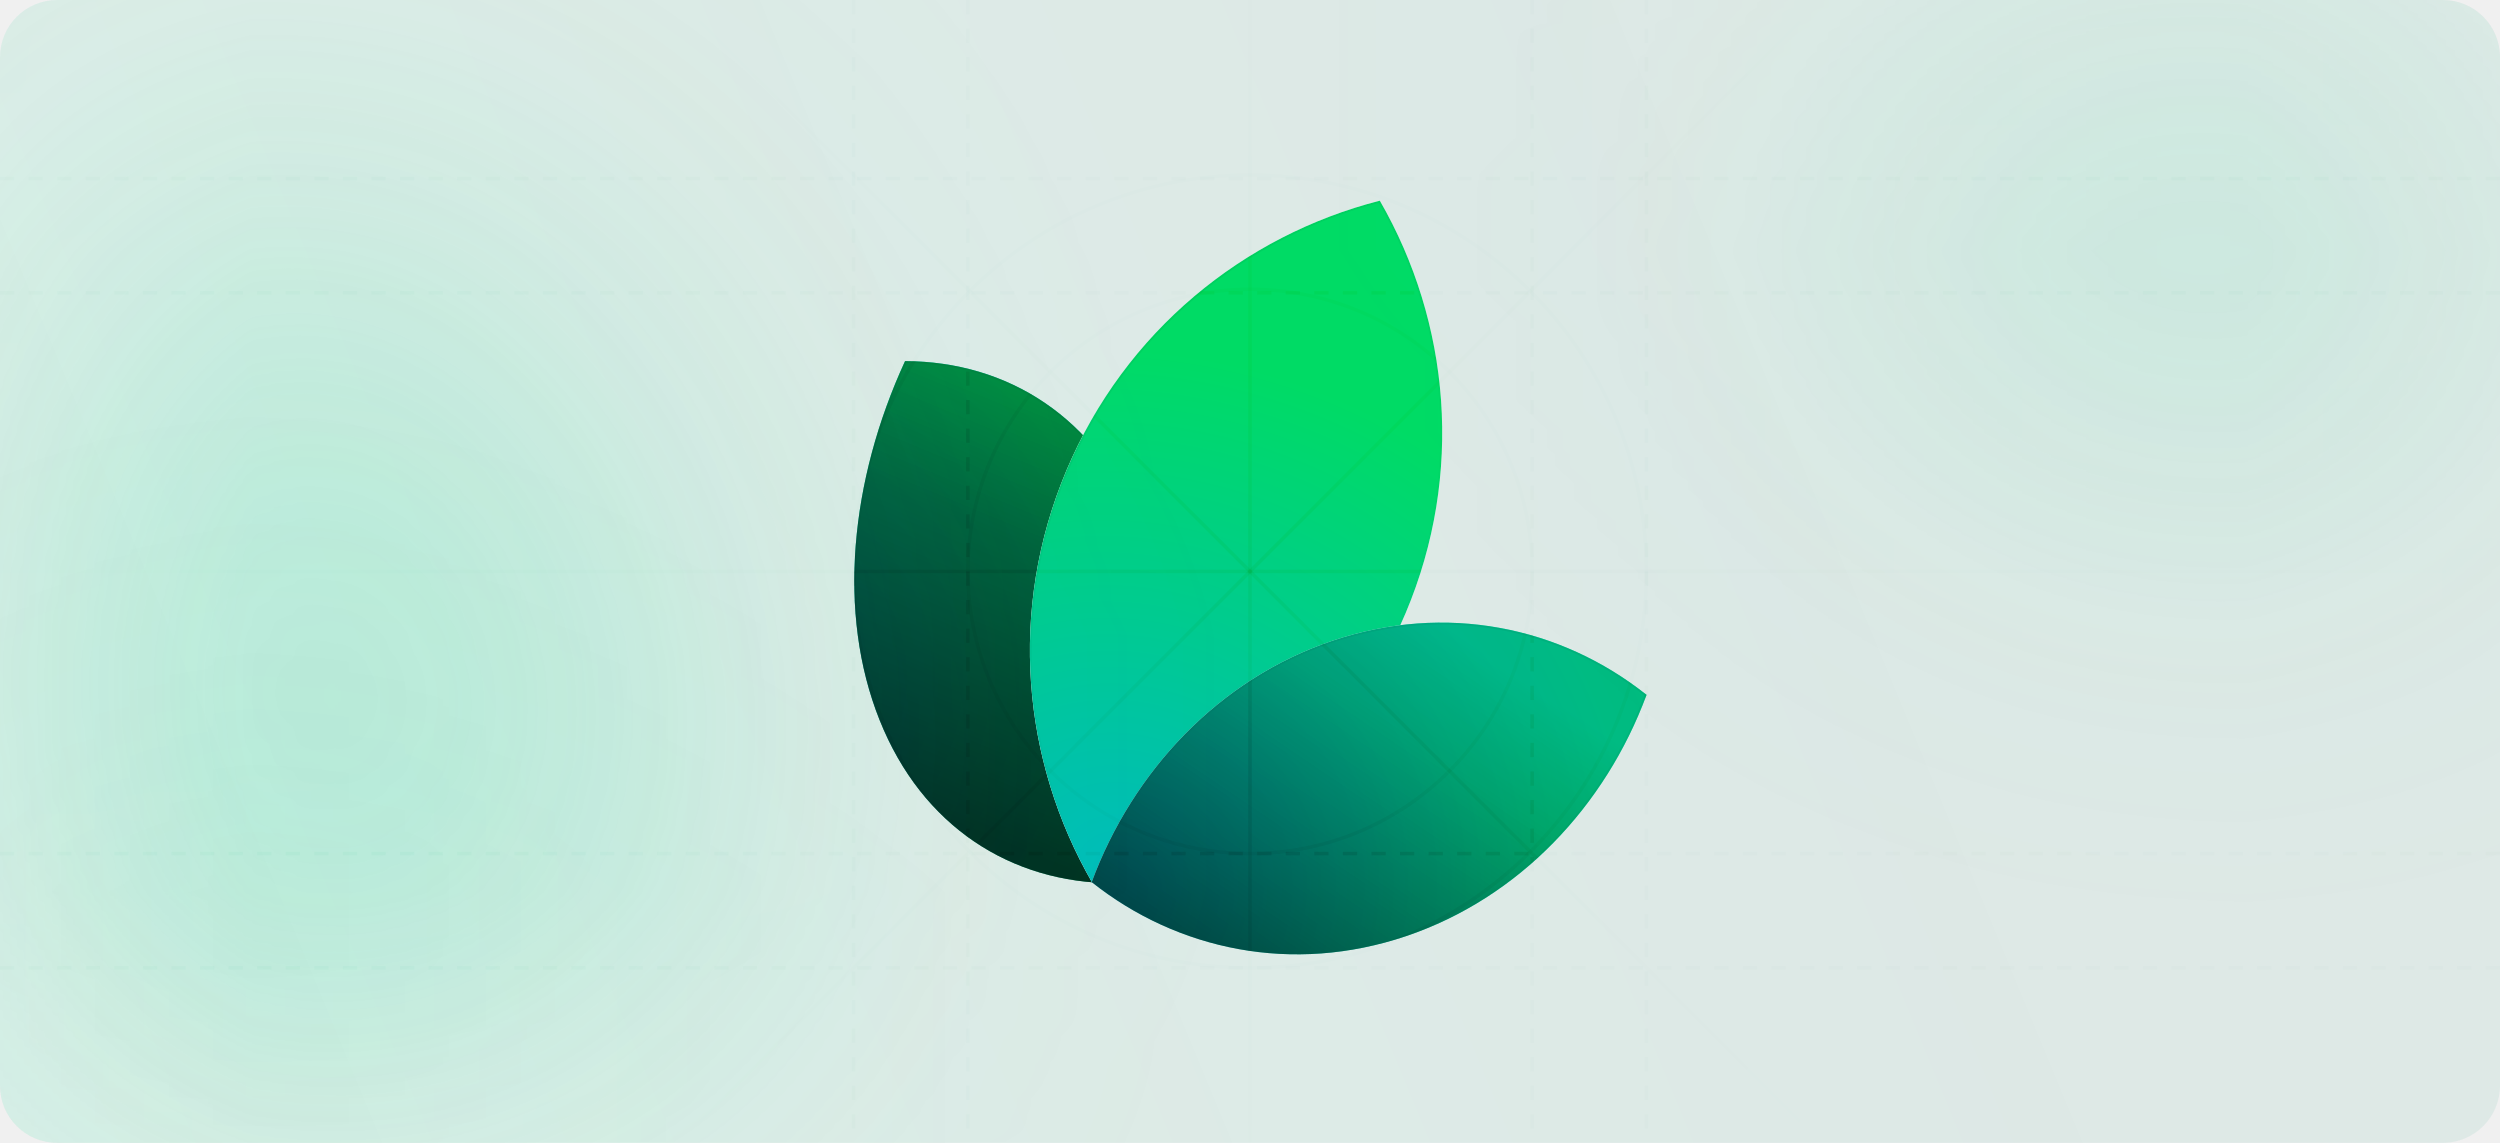
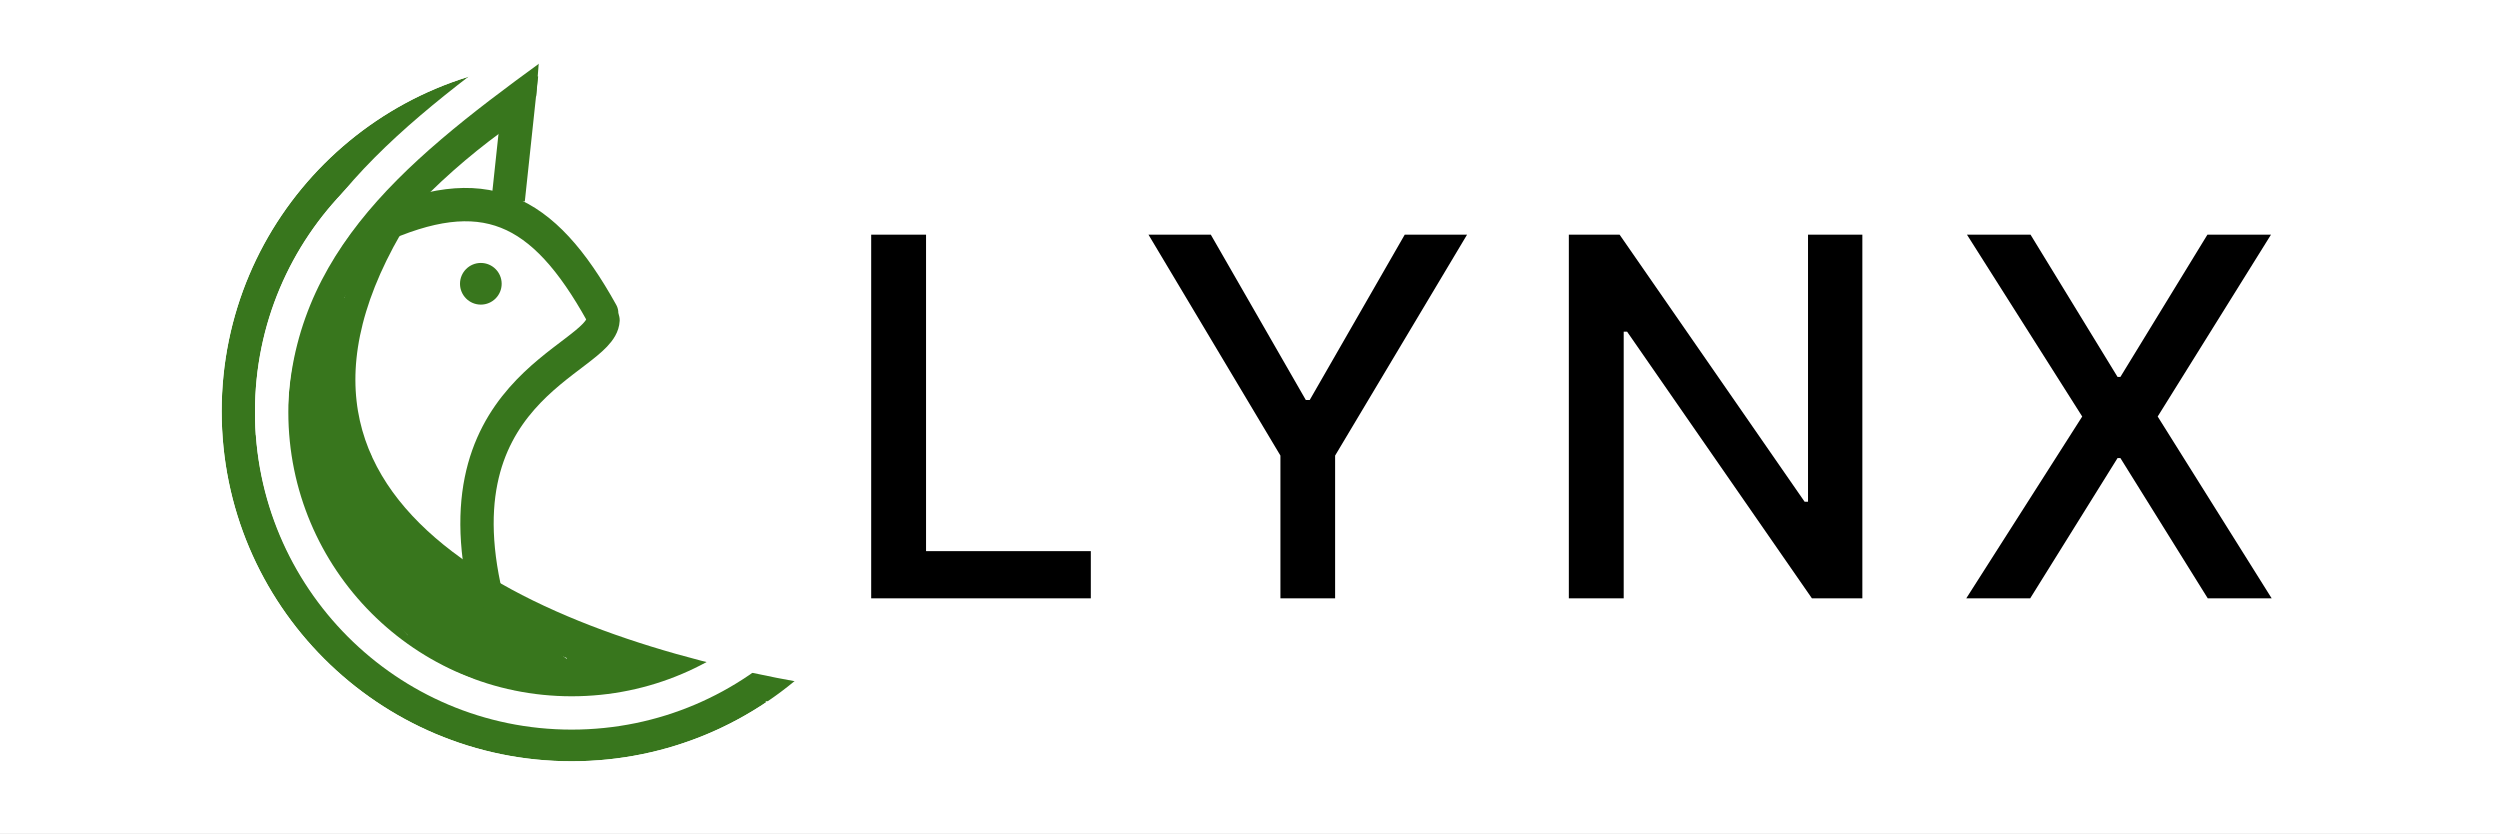
- <svg xmlns="http://www.w3.org/2000/svg" width="700" height="320" viewBox="0 0 700 320" fill="none">
-   <g clip-path="url(#clip0_2862_278)">
-     <rect width="700" height="320" rx="16" fill="url(#paint0_linear_2862_278)" />
-     <path d="M311.889 247.3C283.097 247.215 258.226 231.466 246.292 201.629C234.357 171.793 238.02 134.523 253.414 101.112C282.206 101.197 307.077 116.945 319.011 146.782C330.946 176.619 327.283 213.888 311.889 247.3Z" fill="white" />
-     <path d="M311.889 247.3C283.097 247.215 258.226 231.466 246.292 201.629C234.357 171.793 238.02 134.523 253.414 101.112C282.206 101.197 307.077 116.945 319.011 146.782C330.946 176.619 327.283 213.888 311.889 247.3Z" fill="url(#paint1_radial_2862_278)" />
-     <path d="M311.889 247.3C283.097 247.215 258.226 231.466 246.292 201.629C234.357 171.793 238.02 134.523 253.414 101.112C282.206 101.197 307.077 116.945 319.011 146.782C330.946 176.619 327.283 213.888 311.889 247.3Z" fill="black" fill-opacity="0.5" style="mix-blend-mode:hard-light" />
-     <path d="M311.889 247.3C283.097 247.215 258.226 231.466 246.292 201.629C234.357 171.793 238.02 134.523 253.414 101.112C282.206 101.197 307.077 116.945 319.011 146.782C330.946 176.619 327.283 213.888 311.889 247.3Z" fill="url(#paint2_linear_2862_278)" fill-opacity="0.5" style="mix-blend-mode:hard-light" />
-     <path d="M311.72 247.034C283.108 246.887 258.409 231.208 246.538 201.531C234.656 171.825 238.271 134.702 253.583 101.377C282.195 101.524 306.894 117.203 318.765 146.88C330.647 176.586 327.031 213.709 311.72 247.034Z" stroke="url(#paint3_linear_2862_278)" stroke-opacity="0.05" stroke-width="0.531" />
-     <path d="M305.839 247.174C343.92 237.419 377.154 210.619 393.585 171.64C410.017 132.661 405.98 90.199 386.347 56.193C348.266 65.948 315.032 92.749 298.601 131.728C282.169 170.706 286.206 213.168 305.839 247.174Z" fill="white" />
-     <path d="M305.839 247.174C343.92 237.419 377.154 210.619 393.585 171.64C410.017 132.661 405.98 90.199 386.347 56.193C348.266 65.948 315.032 92.749 298.601 131.728C282.169 170.706 286.206 213.168 305.839 247.174Z" fill="url(#paint4_radial_2862_278)" />
-     <path d="M393.341 171.537C376.971 210.369 343.89 237.091 305.969 246.867C286.462 212.959 282.476 170.663 298.845 131.831C315.215 92.998 348.295 66.276 386.217 56.5C405.724 90.408 409.71 132.704 393.341 171.537Z" stroke="url(#paint5_linear_2862_278)" stroke-opacity="0.05" stroke-width="0.531" />
-     <path d="M305.686 246.995C329.75 266.114 361.965 272.832 393.671 262.129C425.376 251.426 449.499 225.691 461.03 194.556C436.967 175.437 404.751 168.719 373.046 179.422C341.34 190.125 317.217 215.86 305.686 246.995Z" fill="white" />
-     <path d="M305.686 246.995C329.75 266.114 361.965 272.832 393.671 262.129C425.376 251.426 449.499 225.691 461.03 194.556C436.967 175.437 404.751 168.719 373.046 179.422C341.34 190.125 317.217 215.86 305.686 246.995Z" fill="url(#paint6_radial_2862_278)" />
-     <path d="M305.686 246.995C329.75 266.114 361.965 272.832 393.671 262.129C425.376 251.426 449.499 225.691 461.03 194.556C436.967 175.437 404.751 168.719 373.046 179.422C341.34 190.125 317.217 215.86 305.686 246.995Z" fill="black" fill-opacity="0.2" style="mix-blend-mode:hard-light" />
-     <path d="M305.686 246.995C329.75 266.114 361.965 272.832 393.671 262.129C425.376 251.426 449.499 225.691 461.03 194.556C436.967 175.437 404.751 168.719 373.046 179.422C341.34 190.125 317.217 215.86 305.686 246.995Z" fill="url(#paint7_linear_2862_278)" fill-opacity="0.5" style="mix-blend-mode:hard-light" />
-     <path d="M393.586 261.878C362.035 272.529 329.981 265.88 306.002 246.907C317.535 215.919 341.571 190.327 373.13 179.673C404.682 169.023 436.736 175.671 460.715 194.644C449.182 225.632 425.146 251.224 393.586 261.878Z" stroke="url(#paint8_linear_2862_278)" stroke-opacity="0.05" stroke-width="0.531" />
-     <g opacity="0.8" filter="url(#filter0_f_2862_278)">
-       <circle cx="660" cy="-60" r="160" fill="#18E299" fill-opacity="0.4" />
-     </g>
-     <g opacity="0.8" filter="url(#filter1_f_2862_278)">
-       <circle cx="20" cy="213" r="160" fill="#18E299" fill-opacity="0.33" />
-     </g>
-     <g opacity="0.8" filter="url(#filter2_f_2862_278)">
-       <circle cx="660" cy="480" r="160" fill="#18E299" fill-opacity="0.52" />
-     </g>
-     <g opacity="0.8" filter="url(#filter3_f_2862_278)">
-       <circle cx="20" cy="413" r="160" fill="#18E299" fill-opacity="0.22" />
-     </g>
-     <g style="mix-blend-mode:overlay" opacity="0.1">
-       <path d="M0 50H700" stroke="black" stroke-dasharray="4 4" />
-     </g>
-     <g style="mix-blend-mode:overlay" opacity="0.1">
-       <path d="M0 82H700" stroke="black" stroke-dasharray="4 4" />
-     </g>
-     <g style="mix-blend-mode:overlay" opacity="0.1">
-       <path d="M239 0L239 320" stroke="black" stroke-dasharray="4 4" />
-     </g>
-     <g style="mix-blend-mode:overlay" opacity="0.1">
-       <path d="M271 0L271 320" stroke="black" stroke-dasharray="4 4" />
-     </g>
-     <g style="mix-blend-mode:overlay" opacity="0.1">
-       <path d="M461 0L461 320" stroke="black" stroke-dasharray="4 4" />
-     </g>
-     <g style="mix-blend-mode:overlay" opacity="0.1">
-       <path d="M350 0L350 320" stroke="url(#paint9_linear_2862_278)" />
-     </g>
-     <g style="mix-blend-mode:overlay" opacity="0.1">
-       <path d="M429 0L429 320" stroke="black" stroke-dasharray="4 4" />
-     </g>
-     <g style="mix-blend-mode:overlay" opacity="0.1">
-       <path d="M0 271H700" stroke="black" stroke-dasharray="4 4" />
-     </g>
-     <g style="mix-blend-mode:overlay" opacity="0.1">
-       <path d="M0 239H700" stroke="black" stroke-dasharray="4 4" />
-     </g>
-     <g style="mix-blend-mode:overlay" opacity="0.1">
-       <path d="M0 160H700" stroke="url(#paint10_linear_2862_278)" />
-     </g>
-     <g style="mix-blend-mode:overlay" opacity="0.1">
-       <path d="M511 -1L189 321" stroke="url(#paint11_linear_2862_278)" />
-     </g>
-     <g style="mix-blend-mode:overlay" opacity="0.1">
-       <path d="M511 321L189 -1" stroke="url(#paint12_linear_2862_278)" />
-     </g>
-     <g style="mix-blend-mode:overlay" opacity="0.05">
-       <circle cx="350" cy="160" r="111" stroke="black" />
-     </g>
-     <g style="mix-blend-mode:overlay" opacity="0.05">
-       <circle cx="350" cy="160" r="79" stroke="black" />
-     </g>
-   </g>
-   <defs>
-     <filter id="filter0_f_2862_278" x="260" y="-460" width="800" height="800" filterUnits="userSpaceOnUse" color-interpolation-filters="sRGB">
-       <feFlood flood-opacity="0" result="BackgroundImageFix" />
-       <feBlend mode="normal" in="SourceGraphic" in2="BackgroundImageFix" result="shape" />
-       <feGaussianBlur stdDeviation="120" result="effect1_foregroundBlur_2862_278" />
-     </filter>
-     <filter id="filter1_f_2862_278" x="-380" y="-187" width="800" height="800" filterUnits="userSpaceOnUse" color-interpolation-filters="sRGB">
-       <feFlood flood-opacity="0" result="BackgroundImageFix" />
-       <feBlend mode="normal" in="SourceGraphic" in2="BackgroundImageFix" result="shape" />
-       <feGaussianBlur stdDeviation="120" result="effect1_foregroundBlur_2862_278" />
-     </filter>
-     <filter id="filter2_f_2862_278" x="260" y="80" width="800" height="800" filterUnits="userSpaceOnUse" color-interpolation-filters="sRGB">
-       <feFlood flood-opacity="0" result="BackgroundImageFix" />
-       <feBlend mode="normal" in="SourceGraphic" in2="BackgroundImageFix" result="shape" />
-       <feGaussianBlur stdDeviation="120" result="effect1_foregroundBlur_2862_278" />
-     </filter>
-     <filter id="filter3_f_2862_278" x="-380" y="13" width="800" height="800" filterUnits="userSpaceOnUse" color-interpolation-filters="sRGB">
-       <feFlood flood-opacity="0" result="BackgroundImageFix" />
-       <feBlend mode="normal" in="SourceGraphic" in2="BackgroundImageFix" result="shape" />
-       <feGaussianBlur stdDeviation="120" result="effect1_foregroundBlur_2862_278" />
-     </filter>
-     <linearGradient id="paint0_linear_2862_278" x1="1.04308e-05" y1="320" x2="710.784" y2="26.079" gradientUnits="userSpaceOnUse">
-       <stop stop-color="#18E299" stop-opacity="0.09" />
-       <stop offset="0.729" stop-color="#0D9373" stop-opacity="0.08" />
-     </linearGradient>
-     <radialGradient id="paint1_radial_2862_278" cx="0" cy="0" r="1" gradientUnits="userSpaceOnUse" gradientTransform="translate(208.697 189.703) rotate(-10.029) scale(169.097 167.466)">
-       <stop stop-color="#00B0BB" />
-       <stop offset="1" stop-color="#00DB65" />
-     </radialGradient>
-     <linearGradient id="paint2_linear_2862_278" x1="306.587" y1="93.56" x2="252.341" y2="224.228" gradientUnits="userSpaceOnUse">
-       <stop stop-color="#18E299" />
-       <stop offset="1" />
-     </linearGradient>
-     <linearGradient id="paint3_linear_2862_278" x1="311.84" y1="123.717" x2="253.579" y2="224.761" gradientUnits="userSpaceOnUse">
-       <stop />
-       <stop offset="1" stop-opacity="0" />
-     </linearGradient>
-     <radialGradient id="paint4_radial_2862_278" cx="0" cy="0" r="1" gradientUnits="userSpaceOnUse" gradientTransform="translate(313.407 243.64) rotate(-75.7542) scale(203.632 223.902)">
-       <stop stop-color="#00BBBB" />
-       <stop offset="0.713" stop-color="#00DB65" />
-     </radialGradient>
-     <linearGradient id="paint5_linear_2862_278" x1="308.586" y1="102.284" x2="383.487" y2="201.169" gradientUnits="userSpaceOnUse">
-       <stop />
-       <stop offset="1" stop-opacity="0" />
-     </linearGradient>
-     <radialGradient id="paint6_radial_2862_278" cx="0" cy="0" r="1" gradientUnits="userSpaceOnUse" gradientTransform="translate(311.447 249.925) rotate(-20.3524) scale(174.776 163.096)">
-       <stop stop-color="#00B0BB" />
-       <stop offset="1" stop-color="#00DB65" />
-     </radialGradient>
-     <linearGradient id="paint7_linear_2862_278" x1="395.843" y1="169.781" x2="332.121" y2="263.82" gradientUnits="userSpaceOnUse">
-       <stop stop-color="#00B1BC" />
-       <stop offset="1" />
-     </linearGradient>
-     <linearGradient id="paint8_linear_2862_278" x1="395.843" y1="169.781" x2="370.991" y2="271.799" gradientUnits="userSpaceOnUse">
-       <stop />
-       <stop offset="1" stop-opacity="0" />
-     </linearGradient>
-     <linearGradient id="paint9_linear_2862_278" x1="350" y1="0" x2="350" y2="320" gradientUnits="userSpaceOnUse">
-       <stop stop-opacity="0" />
-       <stop offset="0" stop-opacity="0.3" />
-       <stop offset="0.333" />
-       <stop offset="0.667" />
-       <stop offset="1" stop-opacity="0.3" />
-     </linearGradient>
-     <linearGradient id="paint10_linear_2862_278" x1="0" y1="160" x2="700" y2="160" gradientUnits="userSpaceOnUse">
-       <stop stop-opacity="0.1" />
-       <stop offset="0.5" />
-       <stop offset="1" stop-opacity="0.1" />
-     </linearGradient>
-     <linearGradient id="paint11_linear_2862_278" x1="511" y1="-1" x2="189" y2="321" gradientUnits="userSpaceOnUse">
-       <stop stop-opacity="0.1" />
-       <stop offset="0.5" />
-       <stop offset="1" stop-opacity="0.1" />
-     </linearGradient>
-     <linearGradient id="paint12_linear_2862_278" x1="511" y1="321" x2="189" y2="-1" gradientUnits="userSpaceOnUse">
-       <stop stop-opacity="0.1" />
-       <stop offset="0.5" />
-       <stop offset="1" stop-opacity="0.1" />
-     </linearGradient>
-     <clipPath id="clip0_2862_278">
-       <rect width="700" height="320" rx="16" fill="white" />
-     </clipPath>
-   </defs>
+ <svg xmlns="http://www.w3.org/2000/svg" width="1500" height="500" viewBox="0 0 1500 500" fill="none">
+   <rect width="1500" height="500" fill="#E5E5E5" />
+   <rect width="1500" height="500" fill="white" />
+   <circle cx="343" cy="246.768" r="200" stroke="#38761D" stroke-width="20" />
+   <path d="M225 137.092C290.139 107.184 325.658 124.129 361 187.768" stroke="#38761D" stroke-width="20" stroke-linecap="round" />
+   <circle cx="288.5" cy="170.268" r="12.5" fill="#38761D" />
+   <path d="M240 128.768C141.589 191.669 162.236 371.374 312.226 441.843" stroke="#38761D" stroke-width="20" />
+   <path d="M213.39 277.057C213.39 289.61 216.045 299.715 222.532 310.526C225.206 314.983 230.208 321.079 231.316 326.068C231.963 328.978 233.808 332.284 235.172 335.011C241.035 346.737 248.676 356.732 259.18 364.902C265.746 370.009 272.719 374.484 279.174 379.729C284.855 384.344 290.227 390.079 296.385 394.038C301.587 397.382 305.548 402.641 311.569 405.128C319.375 408.352 326.892 412.202 334.266 416.258C339.683 419.237 344.155 423.881 348.456 428.182C354.237 433.963 360.444 430.17 367.575 430.17C370.304 430.17 373.08 430.321 375.803 430.17C378.461 430.022 381.143 428.023 383.674 428.023" stroke="#38761D" stroke-width="20" stroke-linecap="round" />
+   <path d="M378.665 423.731C365.521 423 354.783 412.892 343.05 408.546C339.771 407.332 334.566 404.019 332 401.71C330.89 400.711 329.58 400.36 328.264 399.762C326.116 398.786 325.446 397.063 323.891 395.509C318.344 389.961 312.725 384.004 305.329 381.16C298.192 378.415 292.338 373.495 286.925 368.082C282.942 364.099 279.083 359.915 274.205 357.747C272.054 356.791 269.989 356.192 267.766 355.204C264.893 353.927 263.536 353.145 260.969 351.149C258.709 349.391 255.28 348.393 254.172 345.346C253.832 344.412 252.898 339.001 252.383 338.588C249.035 335.91 247.413 330.558 243.44 328.572" stroke="#38761D" stroke-width="20" stroke-linecap="round" />
+   <path d="M361.808 192.091C360.556 216.354 255.384 233.743 295.207 370.751" stroke="#38761D" stroke-width="20" stroke-linecap="round" />
+   <path d="M201.85 187.355C201.85 199.634 200.965 211.905 200.965 224.072C200.965 228.331 200.729 232.65 200.965 236.901C201.134 239.949 202.735 243.074 202.735 246.191C202.735 254.758 207.728 263.094 208.043 271.604C208.278 277.937 213.352 284.547 213.352 290.872" stroke="#38761D" stroke-width="20" stroke-linecap="round" />
+   <path d="M190.348 210.358C190.348 231.964 187.819 256.848 197.229 276.716C200.55 283.726 202.622 291.283 205.831 298.343C209.236 305.833 214.152 313.125 217.088 320.757C218.403 324.177 221.517 329.255 224.411 331.571C227.311 333.891 229.141 339.548 231.539 342.631C235.81 348.122 241.63 352.469 246.088 357.917C250.936 363.842 257.473 368.122 262.702 373.352C265.872 376.521 270.743 380.573 274.794 382.887C278.41 384.954 285.111 389.081 289.442 389.081" stroke="#38761D" stroke-width="20" stroke-linecap="round" />
+   <path d="M203.462 299.241C203.462 302.29 203.153 305.519 203.585 308.541C204.32 313.688 207.517 318.128 210.083 322.491C214.153 329.41 219.208 335.737 223.54 342.476C225.983 346.277 229.451 349.393 232.163 353.008C233.076 354.226 234.155 355.944 235.334 356.888C237.605 358.705 239.204 361.897 241.278 363.971C245.974 368.667 250.732 373.125 255.566 377.705C258.351 380.343 262.476 381.663 265.544 384.049C268.086 386.026 270.878 387.405 273.304 389.561C274.235 390.389 277.028 392.785 278.293 392.918C282.398 393.35 287.191 396.753 290.765 398.738C292.514 399.71 295.601 400.636 297.016 401.91C297.787 402.604 302.71 406.175 301.297 405.39C299.059 404.147 296.387 403.517 294.245 401.91C288.41 397.534 280.424 395.77 273.858 392.487C267.281 389.198 260.651 385.961 254.458 381.832" stroke="#38761D" stroke-width="20" stroke-linecap="round" />
+   <path d="M299.736 366.831C300.04 368.048 304.779 369.26 305.895 369.911C310.235 372.443 314.877 373.75 319.464 375.685C325.76 378.341 332.199 380.642 338.518 383.287C344.876 385.949 351.594 388.833 357.765 391.756C361.849 393.691 366.733 394.074 370.757 396.087C374.858 398.137 379.737 401.306 384.182 402.294C389.964 403.579 395.522 407.123 401.504 408.453C407.147 409.707 389.962 409.271 384.182 409.271C371.858 409.271 359.579 402.62 349.97 395.413" stroke="#38761D" stroke-width="20" stroke-linecap="round" />
+   <line x1="331.634" y1="58.965" x2="333.427" y2="36.014" stroke="white" stroke-width="20" />
+   <path d="M454.521 413.913C621 295.768 531.479 46.268 340.5 46.268" stroke="white" stroke-width="25" />
+   <path d="M245 118.768C119 308.268 323.109 388.906 479 416.768" stroke="#38761D" stroke-width="15" />
+   <circle cx="343" cy="246.768" r="220" stroke="white" stroke-width="20" />
+   <path d="M523 247.268C523 346.981 442.387 427.768 343 427.768C243.614 427.768 163 346.981 163 247.268C163 147.556 243.614 66.768 343 66.768C442.387 66.768 523 147.556 523 247.268Z" stroke="white" stroke-width="20" />
+   <path d="M208.5 160.768C232.859 119.117 280.943 78.8 314.443 57.8" stroke="#38761D" stroke-width="20" />
+   <line x1="312.944" y1="44.829" x2="304.944" y2="119.829" stroke="#38761D" stroke-width="20" />
+   <path d="M163 260.769C160.5 151.768 233.5 91.768 319.5 29.268" stroke="white" stroke-width="19" />
+   <path d="M522.71 359V140.818H555.629V330.662H654.493V359H522.71ZM689.101 140.818H726.494L783.49 240.001H785.834L842.829 140.818H880.223L801.068 273.347V359H768.256V273.347L689.101 140.818ZM1117.41 140.818V359H1087.15L976.247 198.986H974.223V359H941.304V140.818H971.773L1082.78 301.045H1084.81V140.818H1117.41ZM1218.33 140.818L1270.53 226.152H1272.24L1324.44 140.818H1362.58L1294.61 249.909L1363 359H1324.65L1272.24 274.838H1270.53L1218.12 359H1179.76L1249.33 249.909L1180.19 140.818H1218.33Z" fill="black" />
</svg>
